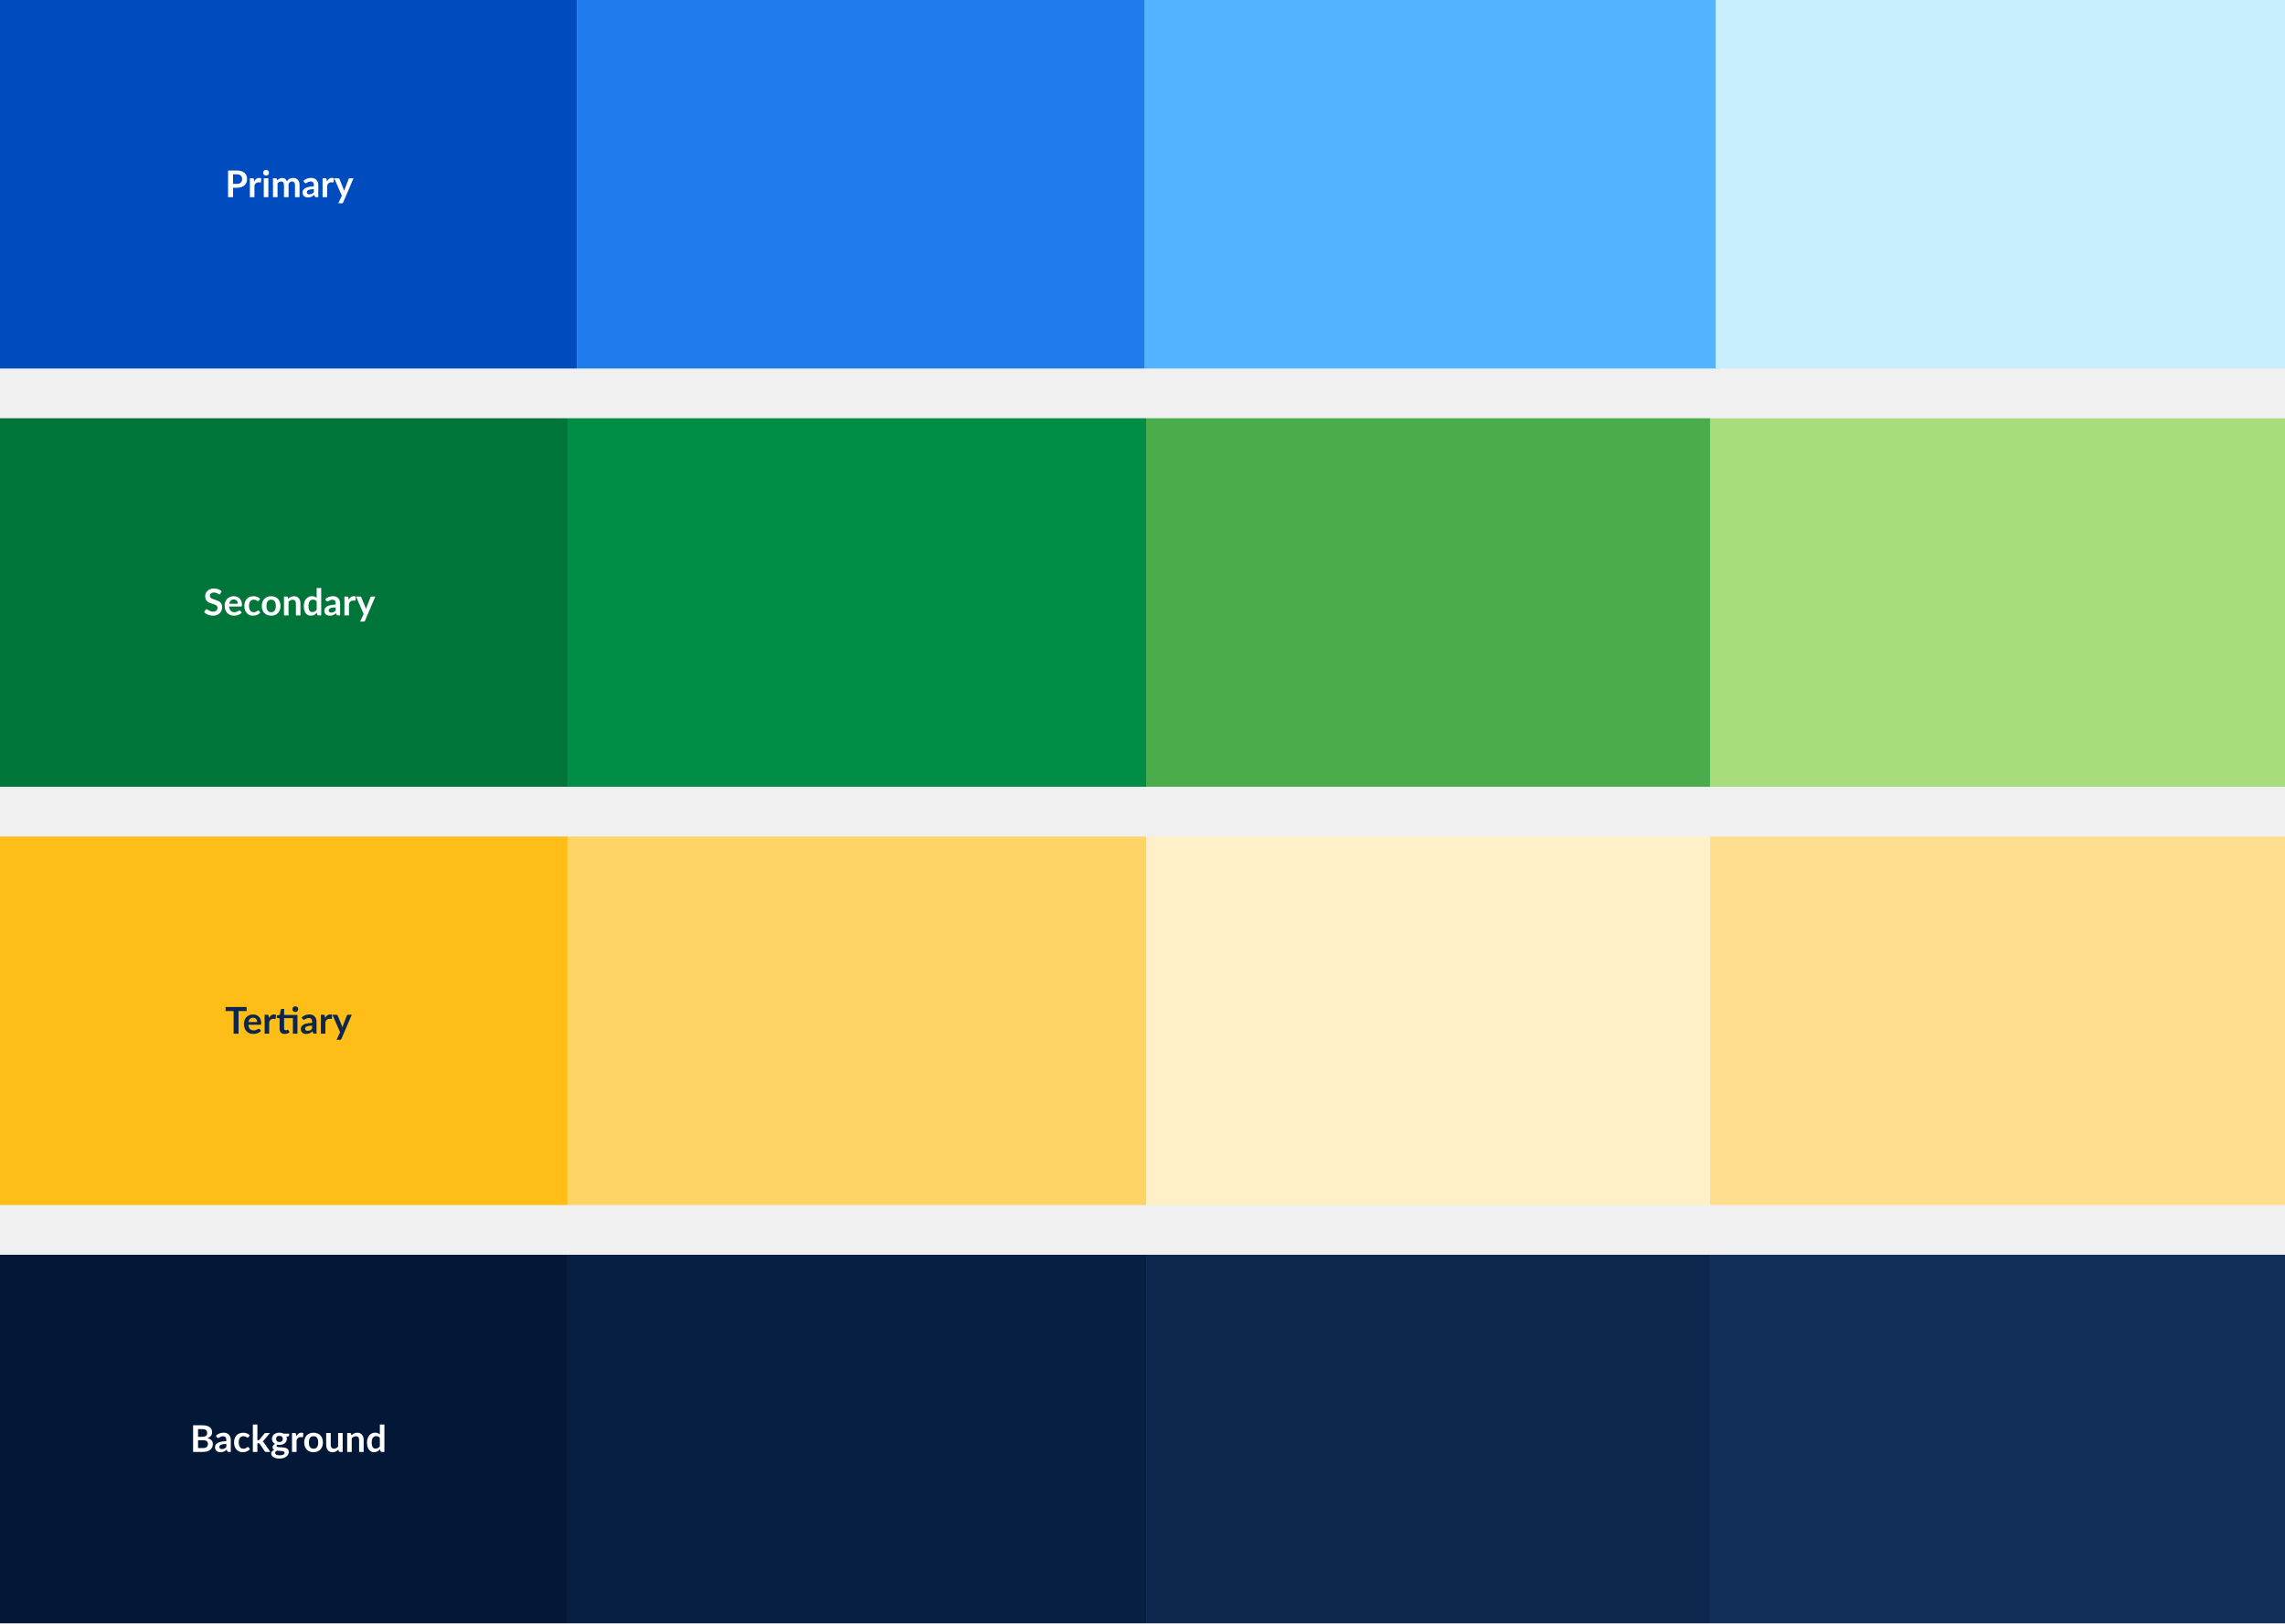
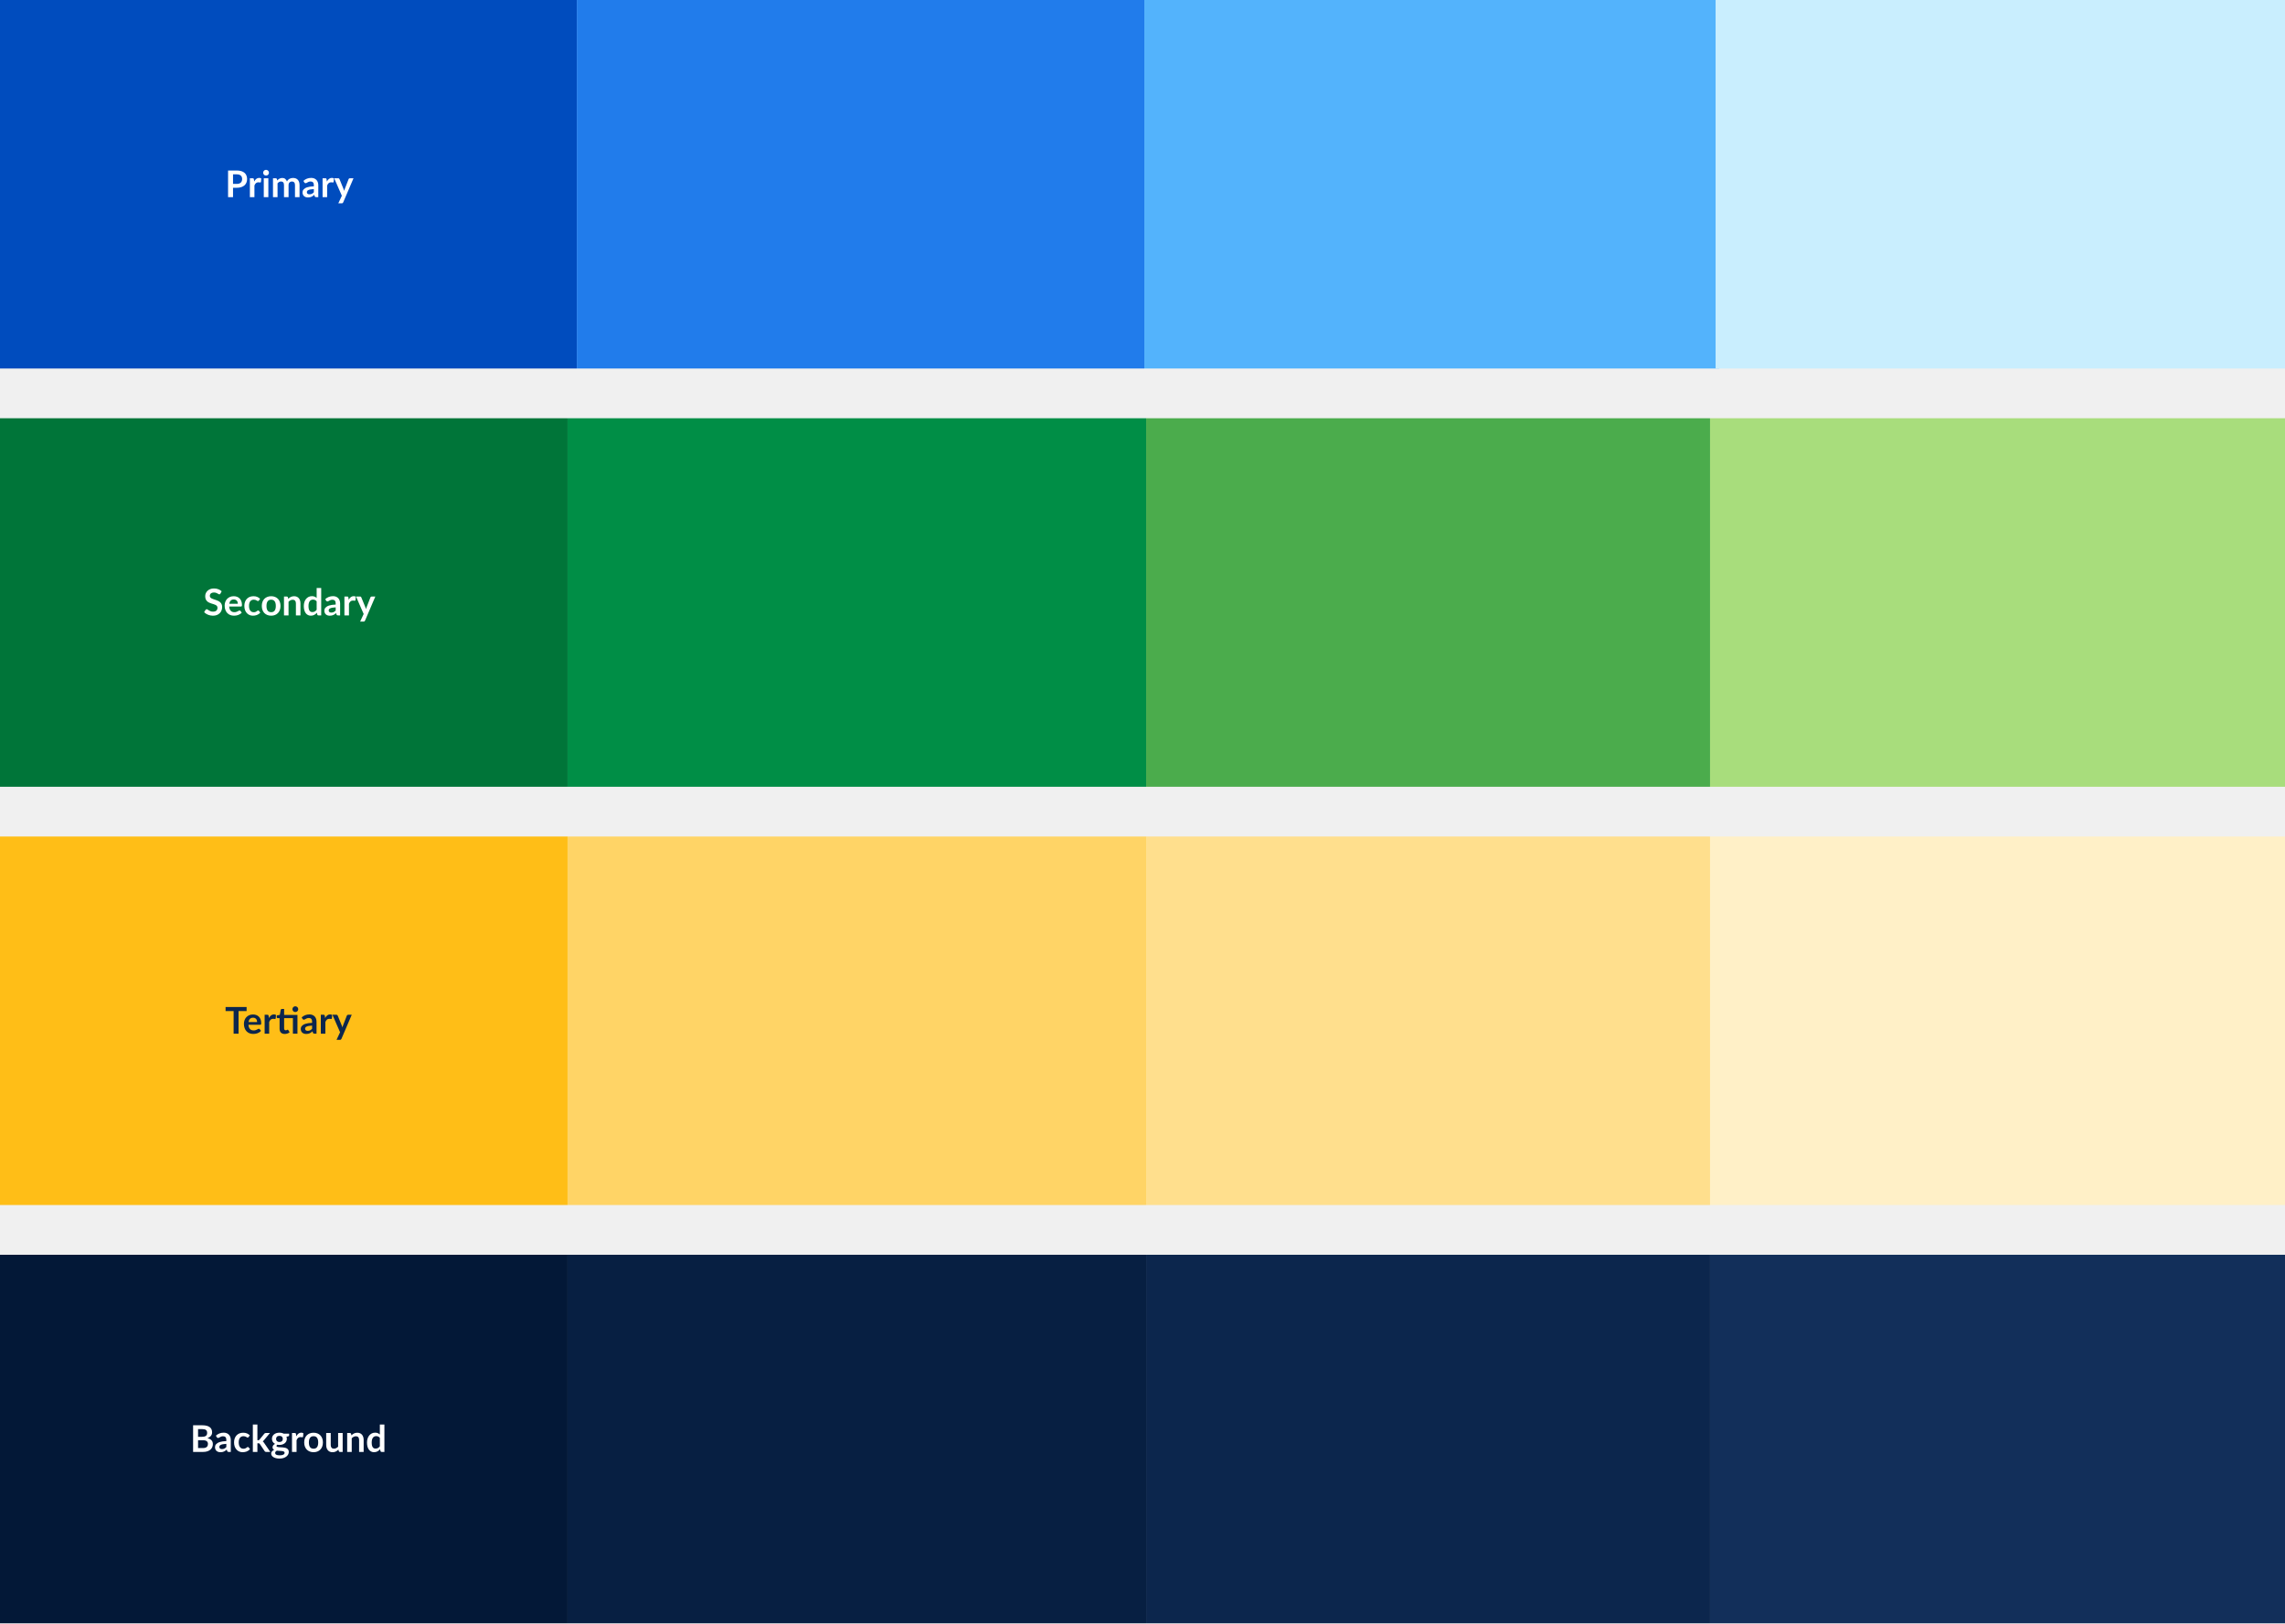
<svg xmlns="http://www.w3.org/2000/svg" width="1240" height="881" viewBox="0 0 1240 881" fill="none">
  <path d="M0 454H308V654H0V454Z" fill="#FFBE17" />
  <path d="M308 454H622V654H308V454Z" fill="#FFD466" />
-   <path d="M622 454H928V654H622V454Z" fill="#FFF0C7" />
-   <path d="M928 454H1240V654H928V454Z" fill="#FFDF8D" />
+   <path d="M622 454H928V654H622V454Z" fill="#FFDF8D" />
+   <path d="M928 454H1240V654H928V454Z" fill="#FFF0C7" />
  <path d="M308 227H622V427H308V227Z" fill="#008E46" />
  <path d="M622 227H928V427H622V227Z" fill="#4BAC4C" />
  <path d="M928 227H1240V427H928V227Z" fill="#A8DD7C" />
  <path d="M0 227H308V427H0V227Z" fill="#007539" />
  <path d="M119.621 322.17C119.541 322.31 119.454 322.413 119.361 322.48C119.274 322.54 119.164 322.57 119.031 322.57C118.891 322.57 118.737 322.52 118.571 322.42C118.411 322.313 118.217 322.197 117.991 322.07C117.764 321.943 117.497 321.83 117.191 321.73C116.891 321.623 116.534 321.57 116.121 321.57C115.747 321.57 115.421 321.617 115.141 321.71C114.861 321.797 114.624 321.92 114.431 322.08C114.244 322.24 114.104 322.433 114.011 322.66C113.917 322.88 113.871 323.123 113.871 323.39C113.871 323.73 113.964 324.013 114.151 324.24C114.344 324.467 114.597 324.66 114.911 324.82C115.224 324.98 115.581 325.123 115.981 325.25C116.381 325.377 116.791 325.513 117.211 325.66C117.631 325.8 118.041 325.967 118.441 326.16C118.841 326.347 119.197 326.587 119.511 326.88C119.824 327.167 120.074 327.52 120.261 327.94C120.454 328.36 120.551 328.87 120.551 329.47C120.551 330.123 120.437 330.737 120.211 331.31C119.991 331.877 119.664 332.373 119.231 332.8C118.804 333.22 118.281 333.553 117.661 333.8C117.041 334.04 116.331 334.16 115.531 334.16C115.071 334.16 114.617 334.113 114.171 334.02C113.724 333.933 113.294 333.807 112.881 333.64C112.474 333.473 112.091 333.273 111.731 333.04C111.371 332.807 111.051 332.547 110.771 332.26L111.561 330.97C111.627 330.877 111.714 330.8 111.821 330.74C111.927 330.673 112.041 330.64 112.161 330.64C112.327 330.64 112.507 330.71 112.701 330.85C112.894 330.983 113.124 331.133 113.391 331.3C113.657 331.467 113.967 331.62 114.321 331.76C114.681 331.893 115.111 331.96 115.611 331.96C116.377 331.96 116.971 331.78 117.391 331.42C117.811 331.053 118.021 330.53 118.021 329.85C118.021 329.47 117.924 329.16 117.731 328.92C117.544 328.68 117.294 328.48 116.981 328.32C116.667 328.153 116.311 328.013 115.911 327.9C115.511 327.787 115.104 327.663 114.691 327.53C114.277 327.397 113.871 327.237 113.471 327.05C113.071 326.863 112.714 326.62 112.401 326.32C112.087 326.02 111.834 325.647 111.641 325.2C111.454 324.747 111.361 324.19 111.361 323.53C111.361 323.003 111.464 322.49 111.671 321.99C111.884 321.49 112.191 321.047 112.591 320.66C112.991 320.273 113.484 319.963 114.071 319.73C114.657 319.497 115.331 319.38 116.091 319.38C116.944 319.38 117.731 319.513 118.451 319.78C119.171 320.047 119.784 320.42 120.291 320.9L119.621 322.17ZM129.078 327.69C129.078 327.37 129.031 327.07 128.938 326.79C128.851 326.503 128.718 326.253 128.538 326.04C128.358 325.827 128.128 325.66 127.848 325.54C127.575 325.413 127.255 325.35 126.888 325.35C126.175 325.35 125.611 325.553 125.198 325.96C124.791 326.367 124.531 326.943 124.418 327.69H129.078ZM124.368 329.18C124.408 329.707 124.501 330.163 124.648 330.55C124.795 330.93 124.988 331.247 125.228 331.5C125.468 331.747 125.751 331.933 126.078 332.06C126.411 332.18 126.778 332.24 127.178 332.24C127.578 332.24 127.921 332.193 128.208 332.1C128.501 332.007 128.755 331.903 128.968 331.79C129.188 331.677 129.378 331.573 129.538 331.48C129.705 331.387 129.865 331.34 130.018 331.34C130.225 331.34 130.378 331.417 130.478 331.57L131.188 332.47C130.915 332.79 130.608 333.06 130.268 333.28C129.928 333.493 129.571 333.667 129.198 333.8C128.831 333.927 128.455 334.017 128.068 334.07C127.688 334.123 127.318 334.15 126.958 334.15C126.245 334.15 125.581 334.033 124.968 333.8C124.355 333.56 123.821 333.21 123.368 332.75C122.915 332.283 122.558 331.71 122.298 331.03C122.038 330.343 121.908 329.55 121.908 328.65C121.908 327.95 122.021 327.293 122.248 326.68C122.475 326.06 122.798 325.523 123.218 325.07C123.645 324.61 124.161 324.247 124.768 323.98C125.381 323.713 126.071 323.58 126.838 323.58C127.485 323.58 128.081 323.683 128.628 323.89C129.175 324.097 129.645 324.4 130.038 324.8C130.431 325.193 130.738 325.68 130.958 326.26C131.185 326.833 131.298 327.49 131.298 328.23C131.298 328.603 131.258 328.857 131.178 328.99C131.098 329.117 130.945 329.18 130.718 329.18H124.368ZM140.502 325.91C140.428 326.003 140.355 326.077 140.282 326.13C140.215 326.183 140.115 326.21 139.982 326.21C139.855 326.21 139.732 326.173 139.612 326.1C139.492 326.02 139.348 325.933 139.182 325.84C139.015 325.74 138.815 325.653 138.582 325.58C138.355 325.5 138.072 325.46 137.732 325.46C137.298 325.46 136.918 325.54 136.592 325.7C136.265 325.853 135.992 326.077 135.772 326.37C135.558 326.663 135.398 327.02 135.292 327.44C135.185 327.853 135.132 328.323 135.132 328.85C135.132 329.397 135.188 329.883 135.302 330.31C135.422 330.737 135.592 331.097 135.812 331.39C136.032 331.677 136.298 331.897 136.612 332.05C136.925 332.197 137.278 332.27 137.672 332.27C138.065 332.27 138.382 332.223 138.622 332.13C138.868 332.03 139.075 331.923 139.242 331.81C139.408 331.69 139.552 331.583 139.672 331.49C139.798 331.39 139.938 331.34 140.092 331.34C140.292 331.34 140.442 331.417 140.542 331.57L141.252 332.47C140.978 332.79 140.682 333.06 140.362 333.28C140.042 333.493 139.708 333.667 139.362 333.8C139.022 333.927 138.668 334.017 138.302 334.07C137.942 334.123 137.582 334.15 137.222 334.15C136.588 334.15 135.992 334.033 135.432 333.8C134.872 333.56 134.382 333.213 133.962 332.76C133.542 332.307 133.208 331.753 132.962 331.1C132.722 330.44 132.602 329.69 132.602 328.85C132.602 328.097 132.708 327.4 132.922 326.76C133.142 326.113 133.462 325.557 133.882 325.09C134.302 324.617 134.822 324.247 135.442 323.98C136.062 323.713 136.775 323.58 137.582 323.58C138.348 323.58 139.018 323.703 139.592 323.95C140.172 324.197 140.692 324.55 141.152 325.01L140.502 325.91ZM147.164 323.58C147.924 323.58 148.614 323.703 149.234 323.95C149.861 324.197 150.394 324.547 150.834 325C151.281 325.453 151.624 326.007 151.864 326.66C152.104 327.313 152.224 328.043 152.224 328.85C152.224 329.663 152.104 330.397 151.864 331.05C151.624 331.703 151.281 332.26 150.834 332.72C150.394 333.18 149.861 333.533 149.234 333.78C148.614 334.027 147.924 334.15 147.164 334.15C146.398 334.15 145.701 334.027 145.074 333.78C144.448 333.533 143.911 333.18 143.464 332.72C143.024 332.26 142.681 331.703 142.434 331.05C142.194 330.397 142.074 329.663 142.074 328.85C142.074 328.043 142.194 327.313 142.434 326.66C142.681 326.007 143.024 325.453 143.464 325C143.911 324.547 144.448 324.197 145.074 323.95C145.701 323.703 146.398 323.58 147.164 323.58ZM147.164 332.25C148.018 332.25 148.648 331.963 149.054 331.39C149.468 330.817 149.674 329.977 149.674 328.87C149.674 327.763 149.468 326.92 149.054 326.34C148.648 325.76 148.018 325.47 147.164 325.47C146.298 325.47 145.654 325.763 145.234 326.35C144.821 326.93 144.614 327.77 144.614 328.87C144.614 329.97 144.821 330.81 145.234 331.39C145.654 331.963 146.298 332.25 147.164 332.25ZM156.419 325C156.625 324.793 156.842 324.603 157.069 324.43C157.302 324.25 157.545 324.1 157.799 323.98C158.059 323.853 158.335 323.757 158.629 323.69C158.922 323.617 159.242 323.58 159.589 323.58C160.149 323.58 160.645 323.677 161.079 323.87C161.512 324.057 161.872 324.323 162.159 324.67C162.452 325.01 162.672 325.42 162.819 325.9C162.972 326.373 163.049 326.897 163.049 327.47V334H160.579V327.47C160.579 326.843 160.435 326.36 160.149 326.02C159.862 325.673 159.425 325.5 158.839 325.5C158.412 325.5 158.012 325.597 157.639 325.79C157.265 325.983 156.912 326.247 156.579 326.58V334H154.109V323.74H155.619C155.939 323.74 156.149 323.89 156.249 324.19L156.419 325ZM171.838 326.36C171.558 326.02 171.251 325.78 170.918 325.64C170.591 325.5 170.238 325.43 169.858 325.43C169.484 325.43 169.148 325.5 168.848 325.64C168.548 325.78 168.291 325.993 168.078 326.28C167.864 326.56 167.701 326.92 167.588 327.36C167.474 327.793 167.418 328.307 167.418 328.9C167.418 329.5 167.464 330.01 167.558 330.43C167.658 330.843 167.798 331.183 167.978 331.45C168.158 331.71 168.378 331.9 168.638 332.02C168.898 332.133 169.188 332.19 169.508 332.19C170.021 332.19 170.458 332.083 170.818 331.87C171.178 331.657 171.518 331.353 171.838 330.96V326.36ZM174.308 319.14V334H172.798C172.471 334 172.264 333.85 172.178 333.55L171.968 332.56C171.554 333.033 171.078 333.417 170.538 333.71C170.004 334.003 169.381 334.15 168.668 334.15C168.108 334.15 167.594 334.033 167.128 333.8C166.661 333.567 166.258 333.23 165.918 332.79C165.584 332.343 165.324 331.793 165.138 331.14C164.958 330.487 164.868 329.74 164.868 328.9C164.868 328.14 164.971 327.433 165.178 326.78C165.384 326.127 165.681 325.56 166.068 325.08C166.454 324.6 166.918 324.227 167.458 323.96C167.998 323.687 168.604 323.55 169.278 323.55C169.851 323.55 170.341 323.64 170.748 323.82C171.154 324 171.518 324.243 171.838 324.55V319.14H174.308ZM182.165 329.62C181.452 329.653 180.852 329.717 180.365 329.81C179.879 329.897 179.489 330.01 179.195 330.15C178.902 330.29 178.692 330.453 178.565 330.64C178.439 330.827 178.375 331.03 178.375 331.25C178.375 331.683 178.502 331.993 178.755 332.18C179.015 332.367 179.352 332.46 179.765 332.46C180.272 332.46 180.709 332.37 181.075 332.19C181.449 332.003 181.812 331.723 182.165 331.35V329.62ZM176.505 325.17C177.685 324.09 179.105 323.55 180.765 323.55C181.365 323.55 181.902 323.65 182.375 323.85C182.849 324.043 183.249 324.317 183.575 324.67C183.902 325.017 184.149 325.433 184.315 325.92C184.489 326.407 184.575 326.94 184.575 327.52V334H183.455C183.222 334 183.042 333.967 182.915 333.9C182.789 333.827 182.689 333.683 182.615 333.47L182.395 332.73C182.135 332.963 181.882 333.17 181.635 333.35C181.389 333.523 181.132 333.67 180.865 333.79C180.599 333.91 180.312 334 180.005 334.06C179.705 334.127 179.372 334.16 179.005 334.16C178.572 334.16 178.172 334.103 177.805 333.99C177.439 333.87 177.122 333.693 176.855 333.46C176.589 333.227 176.382 332.937 176.235 332.59C176.089 332.243 176.015 331.84 176.015 331.38C176.015 331.12 176.059 330.863 176.145 330.61C176.232 330.35 176.372 330.103 176.565 329.87C176.765 329.637 177.022 329.417 177.335 329.21C177.649 329.003 178.032 328.823 178.485 328.67C178.945 328.517 179.479 328.393 180.085 328.3C180.692 328.2 181.385 328.14 182.165 328.12V327.52C182.165 326.833 182.019 326.327 181.725 326C181.432 325.667 181.009 325.5 180.455 325.5C180.055 325.5 179.722 325.547 179.455 325.64C179.195 325.733 178.965 325.84 178.765 325.96C178.565 326.073 178.382 326.177 178.215 326.27C178.055 326.363 177.875 326.41 177.675 326.41C177.502 326.41 177.355 326.367 177.235 326.28C177.115 326.187 177.019 326.08 176.945 325.96L176.505 325.17ZM189.232 325.52C189.552 324.907 189.932 324.427 190.372 324.08C190.812 323.727 191.332 323.55 191.932 323.55C192.405 323.55 192.785 323.653 193.072 323.86L192.912 325.71C192.878 325.83 192.828 325.917 192.762 325.97C192.702 326.017 192.618 326.04 192.512 326.04C192.412 326.04 192.262 326.023 192.062 325.99C191.868 325.957 191.678 325.94 191.492 325.94C191.218 325.94 190.975 325.98 190.762 326.06C190.548 326.14 190.355 326.257 190.182 326.41C190.015 326.557 189.865 326.737 189.732 326.95C189.605 327.163 189.485 327.407 189.372 327.68V334H186.902V323.74H188.352C188.605 323.74 188.782 323.787 188.882 323.88C188.982 323.967 189.048 324.127 189.082 324.36L189.232 325.52ZM203.683 323.74L198.093 336.82C198.019 336.993 197.923 337.123 197.803 337.21C197.689 337.303 197.513 337.35 197.273 337.35H195.433L197.353 333.23L193.203 323.74H195.373C195.566 323.74 195.716 323.787 195.823 323.88C195.936 323.973 196.019 324.08 196.073 324.2L198.253 329.52C198.326 329.7 198.386 329.88 198.433 330.06C198.486 330.24 198.536 330.423 198.583 330.61C198.643 330.423 198.703 330.24 198.763 330.06C198.823 329.873 198.889 329.69 198.963 329.51L201.023 324.2C201.076 324.067 201.163 323.957 201.283 323.87C201.409 323.783 201.549 323.74 201.703 323.74H203.683Z" fill="white" />
  <path d="M0 0H313.01V200H0V0Z" fill="#004CBE" />
  <path d="M313.01 0H621.003V200H313.01V0Z" fill="#217CEB" />
  <path d="M621.003 0H933.01V200H621.003V0Z" fill="#53B3FC" />
  <path d="M931.003 0H1240V200H931.003V0Z" fill="#C9EEFE" />
  <path d="M128.466 99.81C128.959 99.81 129.389 99.75 129.756 99.63C130.123 99.503 130.426 99.327 130.666 99.1C130.913 98.867 131.096 98.587 131.216 98.26C131.336 97.927 131.396 97.557 131.396 97.15C131.396 96.763 131.336 96.413 131.216 96.1C131.096 95.787 130.916 95.52 130.676 95.3C130.436 95.08 130.133 94.913 129.766 94.8C129.399 94.68 128.966 94.62 128.466 94.62H126.456V99.81H128.466ZM128.466 92.54C129.433 92.54 130.269 92.653 130.976 92.88C131.683 93.107 132.266 93.423 132.726 93.83C133.186 94.237 133.526 94.723 133.746 95.29C133.973 95.857 134.086 96.477 134.086 97.15C134.086 97.85 133.969 98.493 133.736 99.08C133.503 99.66 133.153 100.16 132.686 100.58C132.219 101 131.633 101.327 130.926 101.56C130.226 101.793 129.406 101.91 128.466 101.91H126.456V107H123.766V92.54H128.466ZM137.933 98.52C138.253 97.907 138.633 97.427 139.073 97.08C139.513 96.727 140.033 96.55 140.633 96.55C141.106 96.55 141.486 96.653 141.773 96.86L141.613 98.71C141.579 98.83 141.529 98.917 141.463 98.97C141.403 99.017 141.319 99.04 141.213 99.04C141.113 99.04 140.963 99.023 140.763 98.99C140.569 98.957 140.379 98.94 140.193 98.94C139.919 98.94 139.676 98.98 139.463 99.06C139.249 99.14 139.056 99.257 138.883 99.41C138.716 99.557 138.566 99.737 138.433 99.95C138.306 100.163 138.186 100.407 138.073 100.68V107H135.603V96.74H137.053C137.306 96.74 137.483 96.787 137.583 96.88C137.683 96.967 137.749 97.127 137.783 97.36L137.933 98.52ZM145.624 96.74V107H143.144V96.74H145.624ZM145.964 93.75C145.964 93.963 145.92 94.163 145.834 94.35C145.747 94.537 145.63 94.7 145.484 94.84C145.344 94.98 145.177 95.093 144.984 95.18C144.79 95.26 144.584 95.3 144.364 95.3C144.15 95.3 143.947 95.26 143.754 95.18C143.567 95.093 143.404 94.98 143.264 94.84C143.124 94.7 143.01 94.537 142.924 94.35C142.844 94.163 142.804 93.963 142.804 93.75C142.804 93.53 142.844 93.323 142.924 93.13C143.01 92.937 143.124 92.77 143.264 92.63C143.404 92.49 143.567 92.38 143.754 92.3C143.947 92.213 144.15 92.17 144.364 92.17C144.584 92.17 144.79 92.213 144.984 92.3C145.177 92.38 145.344 92.49 145.484 92.63C145.63 92.77 145.747 92.937 145.834 93.13C145.92 93.323 145.964 93.53 145.964 93.75ZM148.142 107V96.74H149.652C149.972 96.74 150.182 96.89 150.282 97.19L150.442 97.95C150.622 97.75 150.808 97.567 151.002 97.4C151.202 97.233 151.412 97.09 151.632 96.97C151.858 96.85 152.098 96.757 152.352 96.69C152.612 96.617 152.895 96.58 153.202 96.58C153.848 96.58 154.378 96.757 154.792 97.11C155.212 97.457 155.525 97.92 155.732 98.5C155.892 98.16 156.092 97.87 156.332 97.63C156.572 97.383 156.835 97.183 157.122 97.03C157.408 96.877 157.712 96.763 158.032 96.69C158.358 96.617 158.685 96.58 159.012 96.58C159.578 96.58 160.082 96.667 160.522 96.84C160.962 97.013 161.332 97.267 161.632 97.6C161.932 97.933 162.158 98.34 162.312 98.82C162.472 99.3 162.552 99.85 162.552 100.47V107H160.082V100.47C160.082 99.817 159.938 99.327 159.652 99C159.365 98.667 158.945 98.5 158.392 98.5C158.138 98.5 157.902 98.543 157.682 98.63C157.468 98.717 157.278 98.843 157.112 99.01C156.952 99.17 156.825 99.373 156.732 99.62C156.638 99.867 156.592 100.15 156.592 100.47V107H154.112V100.47C154.112 99.783 153.972 99.283 153.692 98.97C153.418 98.657 153.015 98.5 152.482 98.5C152.122 98.5 151.785 98.59 151.472 98.77C151.165 98.943 150.878 99.183 150.612 99.49V107H148.142ZM170.32 102.62C169.606 102.653 169.006 102.717 168.52 102.81C168.033 102.897 167.643 103.01 167.35 103.15C167.056 103.29 166.846 103.453 166.72 103.64C166.593 103.827 166.53 104.03 166.53 104.25C166.53 104.683 166.656 104.993 166.91 105.18C167.17 105.367 167.506 105.46 167.92 105.46C168.426 105.46 168.863 105.37 169.23 105.19C169.603 105.003 169.966 104.723 170.32 104.35V102.62ZM164.66 98.17C165.84 97.09 167.26 96.55 168.92 96.55C169.52 96.55 170.056 96.65 170.53 96.85C171.003 97.043 171.403 97.317 171.73 97.67C172.056 98.017 172.303 98.433 172.47 98.92C172.643 99.407 172.73 99.94 172.73 100.52V107H171.61C171.376 107 171.196 106.967 171.07 106.9C170.943 106.827 170.843 106.683 170.77 106.47L170.55 105.73C170.29 105.963 170.036 106.17 169.79 106.35C169.543 106.523 169.286 106.67 169.02 106.79C168.753 106.91 168.466 107 168.16 107.06C167.86 107.127 167.526 107.16 167.16 107.16C166.726 107.16 166.326 107.103 165.96 106.99C165.593 106.87 165.276 106.693 165.01 106.46C164.743 106.227 164.536 105.937 164.39 105.59C164.243 105.243 164.17 104.84 164.17 104.38C164.17 104.12 164.213 103.863 164.3 103.61C164.386 103.35 164.526 103.103 164.72 102.87C164.92 102.637 165.176 102.417 165.49 102.21C165.803 102.003 166.186 101.823 166.64 101.67C167.1 101.517 167.633 101.393 168.24 101.3C168.846 101.2 169.54 101.14 170.32 101.12V100.52C170.32 99.833 170.173 99.327 169.88 99C169.586 98.667 169.163 98.5 168.61 98.5C168.21 98.5 167.876 98.547 167.61 98.64C167.35 98.733 167.12 98.84 166.92 98.96C166.72 99.073 166.536 99.177 166.37 99.27C166.21 99.363 166.03 99.41 165.83 99.41C165.656 99.41 165.51 99.367 165.39 99.28C165.27 99.187 165.173 99.08 165.1 98.96L164.66 98.17ZM177.386 98.52C177.706 97.907 178.086 97.427 178.526 97.08C178.966 96.727 179.486 96.55 180.086 96.55C180.559 96.55 180.939 96.653 181.226 96.86L181.066 98.71C181.032 98.83 180.982 98.917 180.916 98.97C180.856 99.017 180.772 99.04 180.666 99.04C180.566 99.04 180.416 99.023 180.216 98.99C180.022 98.957 179.832 98.94 179.646 98.94C179.372 98.94 179.129 98.98 178.916 99.06C178.702 99.14 178.509 99.257 178.336 99.41C178.169 99.557 178.019 99.737 177.886 99.95C177.759 100.163 177.639 100.407 177.526 100.68V107H175.056V96.74H176.506C176.759 96.74 176.936 96.787 177.036 96.88C177.136 96.967 177.202 97.127 177.236 97.36L177.386 98.52ZM191.837 96.74L186.247 109.82C186.173 109.993 186.077 110.123 185.957 110.21C185.843 110.303 185.667 110.35 185.427 110.35H183.587L185.507 106.23L181.357 96.74H183.527C183.72 96.74 183.87 96.787 183.977 96.88C184.09 96.973 184.173 97.08 184.227 97.2L186.407 102.52C186.48 102.7 186.54 102.88 186.587 103.06C186.64 103.24 186.69 103.423 186.737 103.61C186.797 103.423 186.857 103.24 186.917 103.06C186.977 102.873 187.043 102.69 187.117 102.51L189.177 97.2C189.23 97.067 189.317 96.957 189.437 96.87C189.563 96.783 189.703 96.74 189.857 96.74H191.837Z" fill="white" />
  <path d="M928 681H1240V881H928V681Z" fill="#122F5A" />
  <path d="M0 681H308V881H0V681Z" fill="#031837" />
  <path d="M308 681H622V881H308V681Z" fill="#071F42" />
  <path d="M622 681H928V881H622V681Z" fill="#0C264D" />
  <path d="M110.2 785.9C110.7 785.9 111.12 785.84 111.46 785.72C111.8 785.6 112.07 785.44 112.27 785.24C112.476 785.04 112.623 784.807 112.71 784.54C112.803 784.273 112.85 783.99 112.85 783.69C112.85 783.377 112.8 783.097 112.7 782.85C112.6 782.597 112.443 782.383 112.23 782.21C112.016 782.03 111.74 781.893 111.4 781.8C111.066 781.707 110.663 781.66 110.19 781.66H107.48V785.9H110.2ZM107.48 775.62V779.8H109.62C110.54 779.8 111.233 779.633 111.7 779.3C112.173 778.967 112.41 778.437 112.41 777.71C112.41 776.957 112.196 776.42 111.77 776.1C111.343 775.78 110.676 775.62 109.77 775.62H107.48ZM109.77 773.54C110.716 773.54 111.526 773.63 112.2 773.81C112.873 773.99 113.423 774.247 113.85 774.58C114.283 774.913 114.6 775.317 114.8 775.79C115 776.263 115.1 776.797 115.1 777.39C115.1 777.73 115.05 778.057 114.95 778.37C114.85 778.677 114.693 778.967 114.48 779.24C114.273 779.507 114.006 779.75 113.68 779.97C113.36 780.19 112.976 780.377 112.53 780.53C114.516 780.977 115.51 782.05 115.51 783.75C115.51 784.363 115.393 784.93 115.16 785.45C114.926 785.97 114.586 786.42 114.14 786.8C113.693 787.173 113.143 787.467 112.49 787.68C111.836 787.893 111.09 788 110.25 788H104.79V773.54H109.77ZM122.828 783.62C122.114 783.653 121.514 783.717 121.028 783.81C120.541 783.897 120.151 784.01 119.858 784.15C119.564 784.29 119.354 784.453 119.228 784.64C119.101 784.827 119.038 785.03 119.038 785.25C119.038 785.683 119.164 785.993 119.418 786.18C119.678 786.367 120.014 786.46 120.428 786.46C120.934 786.46 121.371 786.37 121.738 786.19C122.111 786.003 122.474 785.723 122.828 785.35V783.62ZM117.168 779.17C118.348 778.09 119.768 777.55 121.428 777.55C122.028 777.55 122.564 777.65 123.038 777.85C123.511 778.043 123.911 778.317 124.238 778.67C124.564 779.017 124.811 779.433 124.978 779.92C125.151 780.407 125.238 780.94 125.238 781.52V788H124.118C123.884 788 123.704 787.967 123.578 787.9C123.451 787.827 123.351 787.683 123.278 787.47L123.058 786.73C122.798 786.963 122.544 787.17 122.298 787.35C122.051 787.523 121.794 787.67 121.528 787.79C121.261 787.91 120.974 788 120.668 788.06C120.368 788.127 120.034 788.16 119.668 788.16C119.234 788.16 118.834 788.103 118.468 787.99C118.101 787.87 117.784 787.693 117.518 787.46C117.251 787.227 117.044 786.937 116.898 786.59C116.751 786.243 116.678 785.84 116.678 785.38C116.678 785.12 116.721 784.863 116.808 784.61C116.894 784.35 117.034 784.103 117.228 783.87C117.428 783.637 117.684 783.417 117.998 783.21C118.311 783.003 118.694 782.823 119.148 782.67C119.608 782.517 120.141 782.393 120.748 782.3C121.354 782.2 122.048 782.14 122.828 782.12V781.52C122.828 780.833 122.681 780.327 122.388 780C122.094 779.667 121.671 779.5 121.118 779.5C120.718 779.5 120.384 779.547 120.118 779.64C119.858 779.733 119.628 779.84 119.428 779.96C119.228 780.073 119.044 780.177 118.878 780.27C118.718 780.363 118.538 780.41 118.338 780.41C118.164 780.41 118.018 780.367 117.898 780.28C117.778 780.187 117.681 780.08 117.608 779.96L117.168 779.17ZM134.914 779.91C134.841 780.003 134.767 780.077 134.694 780.13C134.627 780.183 134.527 780.21 134.394 780.21C134.267 780.21 134.144 780.173 134.024 780.1C133.904 780.02 133.761 779.933 133.594 779.84C133.427 779.74 133.227 779.653 132.994 779.58C132.767 779.5 132.484 779.46 132.144 779.46C131.711 779.46 131.331 779.54 131.004 779.7C130.677 779.853 130.404 780.077 130.184 780.37C129.971 780.663 129.811 781.02 129.704 781.44C129.597 781.853 129.544 782.323 129.544 782.85C129.544 783.397 129.601 783.883 129.714 784.31C129.834 784.737 130.004 785.097 130.224 785.39C130.444 785.677 130.711 785.897 131.024 786.05C131.337 786.197 131.691 786.27 132.084 786.27C132.477 786.27 132.794 786.223 133.034 786.13C133.281 786.03 133.487 785.923 133.654 785.81C133.821 785.69 133.964 785.583 134.084 785.49C134.211 785.39 134.351 785.34 134.504 785.34C134.704 785.34 134.854 785.417 134.954 785.57L135.664 786.47C135.391 786.79 135.094 787.06 134.774 787.28C134.454 787.493 134.121 787.667 133.774 787.8C133.434 787.927 133.081 788.017 132.714 788.07C132.354 788.123 131.994 788.15 131.634 788.15C131.001 788.15 130.404 788.033 129.844 787.8C129.284 787.56 128.794 787.213 128.374 786.76C127.954 786.307 127.621 785.753 127.374 785.1C127.134 784.44 127.014 783.69 127.014 782.85C127.014 782.097 127.121 781.4 127.334 780.76C127.554 780.113 127.874 779.557 128.294 779.09C128.714 778.617 129.234 778.247 129.854 777.98C130.474 777.713 131.187 777.58 131.994 777.58C132.761 777.58 133.431 777.703 134.004 777.95C134.584 778.197 135.104 778.55 135.564 779.01L134.914 779.91ZM139.682 773.14V781.65H140.142C140.309 781.65 140.439 781.63 140.532 781.59C140.632 781.543 140.732 781.453 140.832 781.32L143.382 778.17C143.489 778.03 143.606 777.923 143.732 777.85C143.866 777.777 144.036 777.74 144.242 777.74H146.502L143.312 781.55C143.086 781.85 142.839 782.08 142.572 782.24C142.712 782.34 142.836 782.457 142.942 782.59C143.056 782.723 143.162 782.867 143.262 783.02L146.682 788H144.452C144.259 788 144.092 787.97 143.952 787.91C143.812 787.843 143.696 787.727 143.602 787.56L140.982 783.67C140.889 783.517 140.792 783.417 140.692 783.37C140.592 783.323 140.442 783.3 140.242 783.3H139.682V788H137.212V773.14H139.682ZM151.646 782.62C151.953 782.62 152.219 782.58 152.446 782.5C152.673 782.413 152.859 782.297 153.006 782.15C153.159 782.003 153.273 781.827 153.346 781.62C153.426 781.413 153.466 781.187 153.466 780.94C153.466 780.433 153.313 780.033 153.006 779.74C152.706 779.44 152.253 779.29 151.646 779.29C151.039 779.29 150.583 779.44 150.276 779.74C149.976 780.033 149.826 780.433 149.826 780.94C149.826 781.18 149.863 781.403 149.936 781.61C150.016 781.817 150.129 781.997 150.276 782.15C150.429 782.297 150.619 782.413 150.846 782.5C151.079 782.58 151.346 782.62 151.646 782.62ZM154.436 788.46C154.436 788.26 154.376 788.097 154.256 787.97C154.136 787.843 153.973 787.747 153.766 787.68C153.559 787.607 153.316 787.553 153.036 787.52C152.763 787.487 152.469 787.463 152.156 787.45C151.849 787.43 151.529 787.413 151.196 787.4C150.869 787.387 150.549 787.36 150.236 787.32C149.963 787.473 149.739 787.653 149.566 787.86C149.399 788.067 149.316 788.307 149.316 788.58C149.316 788.76 149.359 788.927 149.446 789.08C149.539 789.24 149.683 789.377 149.876 789.49C150.076 789.603 150.333 789.69 150.646 789.75C150.959 789.817 151.343 789.85 151.796 789.85C152.256 789.85 152.653 789.813 152.986 789.74C153.319 789.673 153.593 789.577 153.806 789.45C154.026 789.33 154.186 789.183 154.286 789.01C154.386 788.843 154.436 788.66 154.436 788.46ZM156.896 778.09V779.01C156.896 779.303 156.719 779.483 156.366 779.55L155.446 779.72C155.586 780.073 155.656 780.46 155.656 780.88C155.656 781.387 155.553 781.847 155.346 782.26C155.146 782.667 154.866 783.013 154.506 783.3C154.146 783.587 153.719 783.81 153.226 783.97C152.739 784.123 152.213 784.2 151.646 784.2C151.446 784.2 151.253 784.19 151.066 784.17C150.879 784.15 150.696 784.123 150.516 784.09C150.196 784.283 150.036 784.5 150.036 784.74C150.036 784.947 150.129 785.1 150.316 785.2C150.509 785.293 150.763 785.36 151.076 785.4C151.389 785.44 151.746 785.467 152.146 785.48C152.546 785.487 152.956 785.507 153.376 785.54C153.796 785.573 154.206 785.633 154.606 785.72C155.006 785.8 155.363 785.93 155.676 786.11C155.989 786.29 156.239 786.537 156.426 786.85C156.619 787.157 156.716 787.553 156.716 788.04C156.716 788.493 156.603 788.933 156.376 789.36C156.156 789.787 155.833 790.167 155.406 790.5C154.986 790.833 154.466 791.1 153.846 791.3C153.233 791.507 152.533 791.61 151.746 791.61C150.973 791.61 150.299 791.533 149.726 791.38C149.153 791.233 148.676 791.033 148.296 790.78C147.916 790.533 147.633 790.247 147.446 789.92C147.259 789.593 147.166 789.253 147.166 788.9C147.166 788.42 147.309 788.02 147.596 787.7C147.889 787.373 148.289 787.113 148.796 786.92C148.523 786.78 148.306 786.593 148.146 786.36C147.986 786.127 147.906 785.82 147.906 785.44C147.906 785.287 147.933 785.13 147.986 784.97C148.046 784.803 148.129 784.64 148.236 784.48C148.349 784.32 148.489 784.17 148.656 784.03C148.823 783.883 149.019 783.753 149.246 783.64C148.726 783.36 148.316 782.987 148.016 782.52C147.723 782.053 147.576 781.507 147.576 780.88C147.576 780.373 147.676 779.917 147.876 779.51C148.083 779.097 148.366 778.747 148.726 778.46C149.093 778.167 149.523 777.943 150.016 777.79C150.516 777.637 151.059 777.56 151.646 777.56C152.086 777.56 152.499 777.607 152.886 777.7C153.273 777.787 153.626 777.917 153.946 778.09H156.896ZM160.792 779.52C161.112 778.907 161.492 778.427 161.932 778.08C162.372 777.727 162.892 777.55 163.492 777.55C163.966 777.55 164.346 777.653 164.632 777.86L164.472 779.71C164.439 779.83 164.389 779.917 164.322 779.97C164.262 780.017 164.179 780.04 164.072 780.04C163.972 780.04 163.822 780.023 163.622 779.99C163.429 779.957 163.239 779.94 163.052 779.94C162.779 779.94 162.536 779.98 162.322 780.06C162.109 780.14 161.916 780.257 161.742 780.41C161.576 780.557 161.426 780.737 161.292 780.95C161.166 781.163 161.046 781.407 160.932 781.68V788H158.462V777.74H159.912C160.166 777.74 160.342 777.787 160.442 777.88C160.542 777.967 160.609 778.127 160.642 778.36L160.792 779.52ZM170.17 777.58C170.93 777.58 171.62 777.703 172.24 777.95C172.867 778.197 173.4 778.547 173.84 779C174.287 779.453 174.63 780.007 174.87 780.66C175.11 781.313 175.23 782.043 175.23 782.85C175.23 783.663 175.11 784.397 174.87 785.05C174.63 785.703 174.287 786.26 173.84 786.72C173.4 787.18 172.867 787.533 172.24 787.78C171.62 788.027 170.93 788.15 170.17 788.15C169.404 788.15 168.707 788.027 168.08 787.78C167.454 787.533 166.917 787.18 166.47 786.72C166.03 786.26 165.687 785.703 165.44 785.05C165.2 784.397 165.08 783.663 165.08 782.85C165.08 782.043 165.2 781.313 165.44 780.66C165.687 780.007 166.03 779.453 166.47 779C166.917 778.547 167.454 778.197 168.08 777.95C168.707 777.703 169.404 777.58 170.17 777.58ZM170.17 786.25C171.024 786.25 171.654 785.963 172.06 785.39C172.474 784.817 172.68 783.977 172.68 782.87C172.68 781.763 172.474 780.92 172.06 780.34C171.654 779.76 171.024 779.47 170.17 779.47C169.304 779.47 168.66 779.763 168.24 780.35C167.827 780.93 167.62 781.77 167.62 782.87C167.62 783.97 167.827 784.81 168.24 785.39C168.66 785.963 169.304 786.25 170.17 786.25ZM185.955 777.74V788H184.445C184.118 788 183.911 787.85 183.825 787.55L183.655 786.73C183.235 787.157 182.771 787.503 182.265 787.77C181.758 788.03 181.161 788.16 180.475 788.16C179.915 788.16 179.418 788.067 178.985 787.88C178.558 787.687 178.198 787.417 177.905 787.07C177.611 786.723 177.388 786.313 177.235 785.84C177.088 785.36 177.015 784.833 177.015 784.26V777.74H179.485V784.26C179.485 784.887 179.628 785.373 179.915 785.72C180.208 786.06 180.645 786.23 181.225 786.23C181.651 786.23 182.051 786.137 182.425 785.95C182.798 785.757 183.151 785.493 183.485 785.16V777.74H185.955ZM190.714 779C190.92 778.793 191.137 778.603 191.364 778.43C191.597 778.25 191.84 778.1 192.094 777.98C192.354 777.853 192.63 777.757 192.924 777.69C193.217 777.617 193.537 777.58 193.884 777.58C194.444 777.58 194.94 777.677 195.374 777.87C195.807 778.057 196.167 778.323 196.454 778.67C196.747 779.01 196.967 779.42 197.114 779.9C197.267 780.373 197.344 780.897 197.344 781.47V788H194.874V781.47C194.874 780.843 194.73 780.36 194.444 780.02C194.157 779.673 193.72 779.5 193.134 779.5C192.707 779.5 192.307 779.597 191.934 779.79C191.56 779.983 191.207 780.247 190.874 780.58V788H188.404V777.74H189.914C190.234 777.74 190.444 777.89 190.544 778.19L190.714 779ZM206.133 780.36C205.853 780.02 205.546 779.78 205.213 779.64C204.886 779.5 204.533 779.43 204.153 779.43C203.779 779.43 203.443 779.5 203.143 779.64C202.843 779.78 202.586 779.993 202.373 780.28C202.159 780.56 201.996 780.92 201.883 781.36C201.769 781.793 201.713 782.307 201.713 782.9C201.713 783.5 201.759 784.01 201.853 784.43C201.953 784.843 202.093 785.183 202.273 785.45C202.453 785.71 202.673 785.9 202.933 786.02C203.193 786.133 203.483 786.19 203.803 786.19C204.316 786.19 204.753 786.083 205.113 785.87C205.473 785.657 205.813 785.353 206.133 784.96V780.36ZM208.603 773.14V788H207.093C206.766 788 206.559 787.85 206.473 787.55L206.263 786.56C205.849 787.033 205.373 787.417 204.833 787.71C204.299 788.003 203.676 788.15 202.963 788.15C202.403 788.15 201.889 788.033 201.423 787.8C200.956 787.567 200.553 787.23 200.213 786.79C199.879 786.343 199.619 785.793 199.433 785.14C199.253 784.487 199.163 783.74 199.163 782.9C199.163 782.14 199.266 781.433 199.473 780.78C199.679 780.127 199.976 779.56 200.363 779.08C200.749 778.6 201.213 778.227 201.753 777.96C202.293 777.687 202.899 777.55 203.573 777.55C204.146 777.55 204.636 777.64 205.043 777.82C205.449 778 205.813 778.243 206.133 778.55V773.14H208.603Z" fill="white" />
  <path d="M133.825 548.75H129.465V561H126.775V548.75H122.415V546.54H133.825V548.75ZM139.535 554.69C139.535 554.37 139.488 554.07 139.395 553.79C139.308 553.503 139.175 553.253 138.995 553.04C138.815 552.827 138.585 552.66 138.305 552.54C138.032 552.413 137.712 552.35 137.345 552.35C136.632 552.35 136.068 552.553 135.655 552.96C135.248 553.367 134.988 553.943 134.875 554.69H139.535ZM134.825 556.18C134.865 556.707 134.958 557.163 135.105 557.55C135.252 557.93 135.445 558.247 135.685 558.5C135.925 558.747 136.208 558.933 136.535 559.06C136.868 559.18 137.235 559.24 137.635 559.24C138.035 559.24 138.378 559.193 138.665 559.1C138.958 559.007 139.212 558.903 139.425 558.79C139.645 558.677 139.835 558.573 139.995 558.48C140.162 558.387 140.322 558.34 140.475 558.34C140.682 558.34 140.835 558.417 140.935 558.57L141.645 559.47C141.372 559.79 141.065 560.06 140.725 560.28C140.385 560.493 140.028 560.667 139.655 560.8C139.288 560.927 138.912 561.017 138.525 561.07C138.145 561.123 137.775 561.15 137.415 561.15C136.702 561.15 136.038 561.033 135.425 560.8C134.812 560.56 134.278 560.21 133.825 559.75C133.372 559.283 133.015 558.71 132.755 558.03C132.495 557.343 132.365 556.55 132.365 555.65C132.365 554.95 132.478 554.293 132.705 553.68C132.932 553.06 133.255 552.523 133.675 552.07C134.102 551.61 134.618 551.247 135.225 550.98C135.838 550.713 136.528 550.58 137.295 550.58C137.942 550.58 138.538 550.683 139.085 550.89C139.632 551.097 140.102 551.4 140.495 551.8C140.888 552.193 141.195 552.68 141.415 553.26C141.642 553.833 141.755 554.49 141.755 555.23C141.755 555.603 141.715 555.857 141.635 555.99C141.555 556.117 141.402 556.18 141.175 556.18H134.825ZM145.939 552.52C146.259 551.907 146.639 551.427 147.079 551.08C147.519 550.727 148.039 550.55 148.639 550.55C149.112 550.55 149.492 550.653 149.779 550.86L149.619 552.71C149.585 552.83 149.535 552.917 149.469 552.97C149.409 553.017 149.325 553.04 149.219 553.04C149.119 553.04 148.969 553.023 148.769 552.99C148.575 552.957 148.385 552.94 148.199 552.94C147.925 552.94 147.682 552.98 147.469 553.06C147.255 553.14 147.062 553.257 146.889 553.41C146.722 553.557 146.572 553.737 146.439 553.95C146.312 554.163 146.192 554.407 146.079 554.68V561H143.609V550.74H145.059C145.312 550.74 145.489 550.787 145.589 550.88C145.689 550.967 145.755 551.127 145.789 551.36L145.939 552.52ZM161.419 561H158.949V552.59H154.189V558.15C154.189 558.47 154.266 558.72 154.419 558.9C154.579 559.08 154.796 559.17 155.069 559.17C155.223 559.17 155.349 559.153 155.449 559.12C155.556 559.08 155.646 559.04 155.719 559C155.799 558.96 155.869 558.923 155.929 558.89C155.989 558.85 156.049 558.83 156.109 558.83C156.183 558.83 156.243 558.85 156.289 558.89C156.336 558.923 156.386 558.977 156.439 559.05L157.179 560.25C156.819 560.55 156.406 560.777 155.939 560.93C155.473 561.083 154.989 561.16 154.489 561.16C153.596 561.16 152.909 560.91 152.429 560.41C151.956 559.903 151.719 559.207 151.719 558.32V552.59H150.669C150.536 552.59 150.423 552.547 150.329 552.46C150.236 552.373 150.189 552.243 150.189 552.07V551.09L151.839 550.81L152.359 548.02C152.393 547.887 152.456 547.783 152.549 547.71C152.643 547.637 152.763 547.6 152.909 547.6H154.189V550.83H161.419V561ZM161.849 547.71C161.849 547.923 161.806 548.127 161.719 548.32C161.633 548.507 161.516 548.67 161.369 548.81C161.229 548.95 161.059 549.063 160.859 549.15C160.666 549.23 160.459 549.27 160.239 549.27C160.026 549.27 159.826 549.23 159.639 549.15C159.453 549.063 159.289 548.95 159.149 548.81C159.009 548.67 158.896 548.507 158.809 548.32C158.729 548.127 158.689 547.923 158.689 547.71C158.689 547.49 158.729 547.287 158.809 547.1C158.896 546.907 159.009 546.74 159.149 546.6C159.289 546.453 159.453 546.34 159.639 546.26C159.826 546.173 160.026 546.13 160.239 546.13C160.459 546.13 160.666 546.173 160.859 546.26C161.059 546.34 161.229 546.453 161.369 546.6C161.516 546.74 161.633 546.907 161.719 547.1C161.806 547.287 161.849 547.49 161.849 547.71ZM169.361 556.62C168.647 556.653 168.047 556.717 167.561 556.81C167.074 556.897 166.684 557.01 166.391 557.15C166.097 557.29 165.887 557.453 165.761 557.64C165.634 557.827 165.571 558.03 165.571 558.25C165.571 558.683 165.697 558.993 165.951 559.18C166.211 559.367 166.547 559.46 166.961 559.46C167.467 559.46 167.904 559.37 168.271 559.19C168.644 559.003 169.007 558.723 169.361 558.35V556.62ZM163.701 552.17C164.881 551.09 166.301 550.55 167.961 550.55C168.561 550.55 169.097 550.65 169.571 550.85C170.044 551.043 170.444 551.317 170.771 551.67C171.097 552.017 171.344 552.433 171.511 552.92C171.684 553.407 171.771 553.94 171.771 554.52V561H170.651C170.417 561 170.237 560.967 170.111 560.9C169.984 560.827 169.884 560.683 169.811 560.47L169.591 559.73C169.331 559.963 169.077 560.17 168.831 560.35C168.584 560.523 168.327 560.67 168.061 560.79C167.794 560.91 167.507 561 167.201 561.06C166.901 561.127 166.567 561.16 166.201 561.16C165.767 561.16 165.367 561.103 165.001 560.99C164.634 560.87 164.317 560.693 164.051 560.46C163.784 560.227 163.577 559.937 163.431 559.59C163.284 559.243 163.211 558.84 163.211 558.38C163.211 558.12 163.254 557.863 163.341 557.61C163.427 557.35 163.567 557.103 163.761 556.87C163.961 556.637 164.217 556.417 164.531 556.21C164.844 556.003 165.227 555.823 165.681 555.67C166.141 555.517 166.674 555.393 167.281 555.3C167.887 555.2 168.581 555.14 169.361 555.12V554.52C169.361 553.833 169.214 553.327 168.921 553C168.627 552.667 168.204 552.5 167.651 552.5C167.251 552.5 166.917 552.547 166.651 552.64C166.391 552.733 166.161 552.84 165.961 552.96C165.761 553.073 165.577 553.177 165.411 553.27C165.251 553.363 165.071 553.41 164.871 553.41C164.697 553.41 164.551 553.367 164.431 553.28C164.311 553.187 164.214 553.08 164.141 552.96L163.701 552.17ZM176.427 552.52C176.747 551.907 177.127 551.427 177.567 551.08C178.007 550.727 178.527 550.55 179.127 550.55C179.6 550.55 179.98 550.653 180.267 550.86L180.107 552.71C180.074 552.83 180.024 552.917 179.957 552.97C179.897 553.017 179.814 553.04 179.707 553.04C179.607 553.04 179.457 553.023 179.257 552.99C179.064 552.957 178.874 552.94 178.687 552.94C178.414 552.94 178.17 552.98 177.957 553.06C177.744 553.14 177.55 553.257 177.377 553.41C177.21 553.557 177.06 553.737 176.927 553.95C176.8 554.163 176.68 554.407 176.567 554.68V561H174.097V550.74H175.547C175.8 550.74 175.977 550.787 176.077 550.88C176.177 550.967 176.244 551.127 176.277 551.36L176.427 552.52ZM190.878 550.74L185.288 563.82C185.214 563.993 185.118 564.123 184.998 564.21C184.884 564.303 184.708 564.35 184.468 564.35H182.628L184.548 560.23L180.398 550.74H182.568C182.761 550.74 182.911 550.787 183.018 550.88C183.131 550.973 183.214 551.08 183.268 551.2L185.448 556.52C185.521 556.7 185.581 556.88 185.628 557.06C185.681 557.24 185.731 557.423 185.778 557.61C185.838 557.423 185.898 557.24 185.958 557.06C186.018 556.873 186.084 556.69 186.158 556.51L188.218 551.2C188.271 551.067 188.358 550.957 188.478 550.87C188.604 550.783 188.744 550.74 188.898 550.74H190.878Z" fill="#0C264D" />
</svg>
